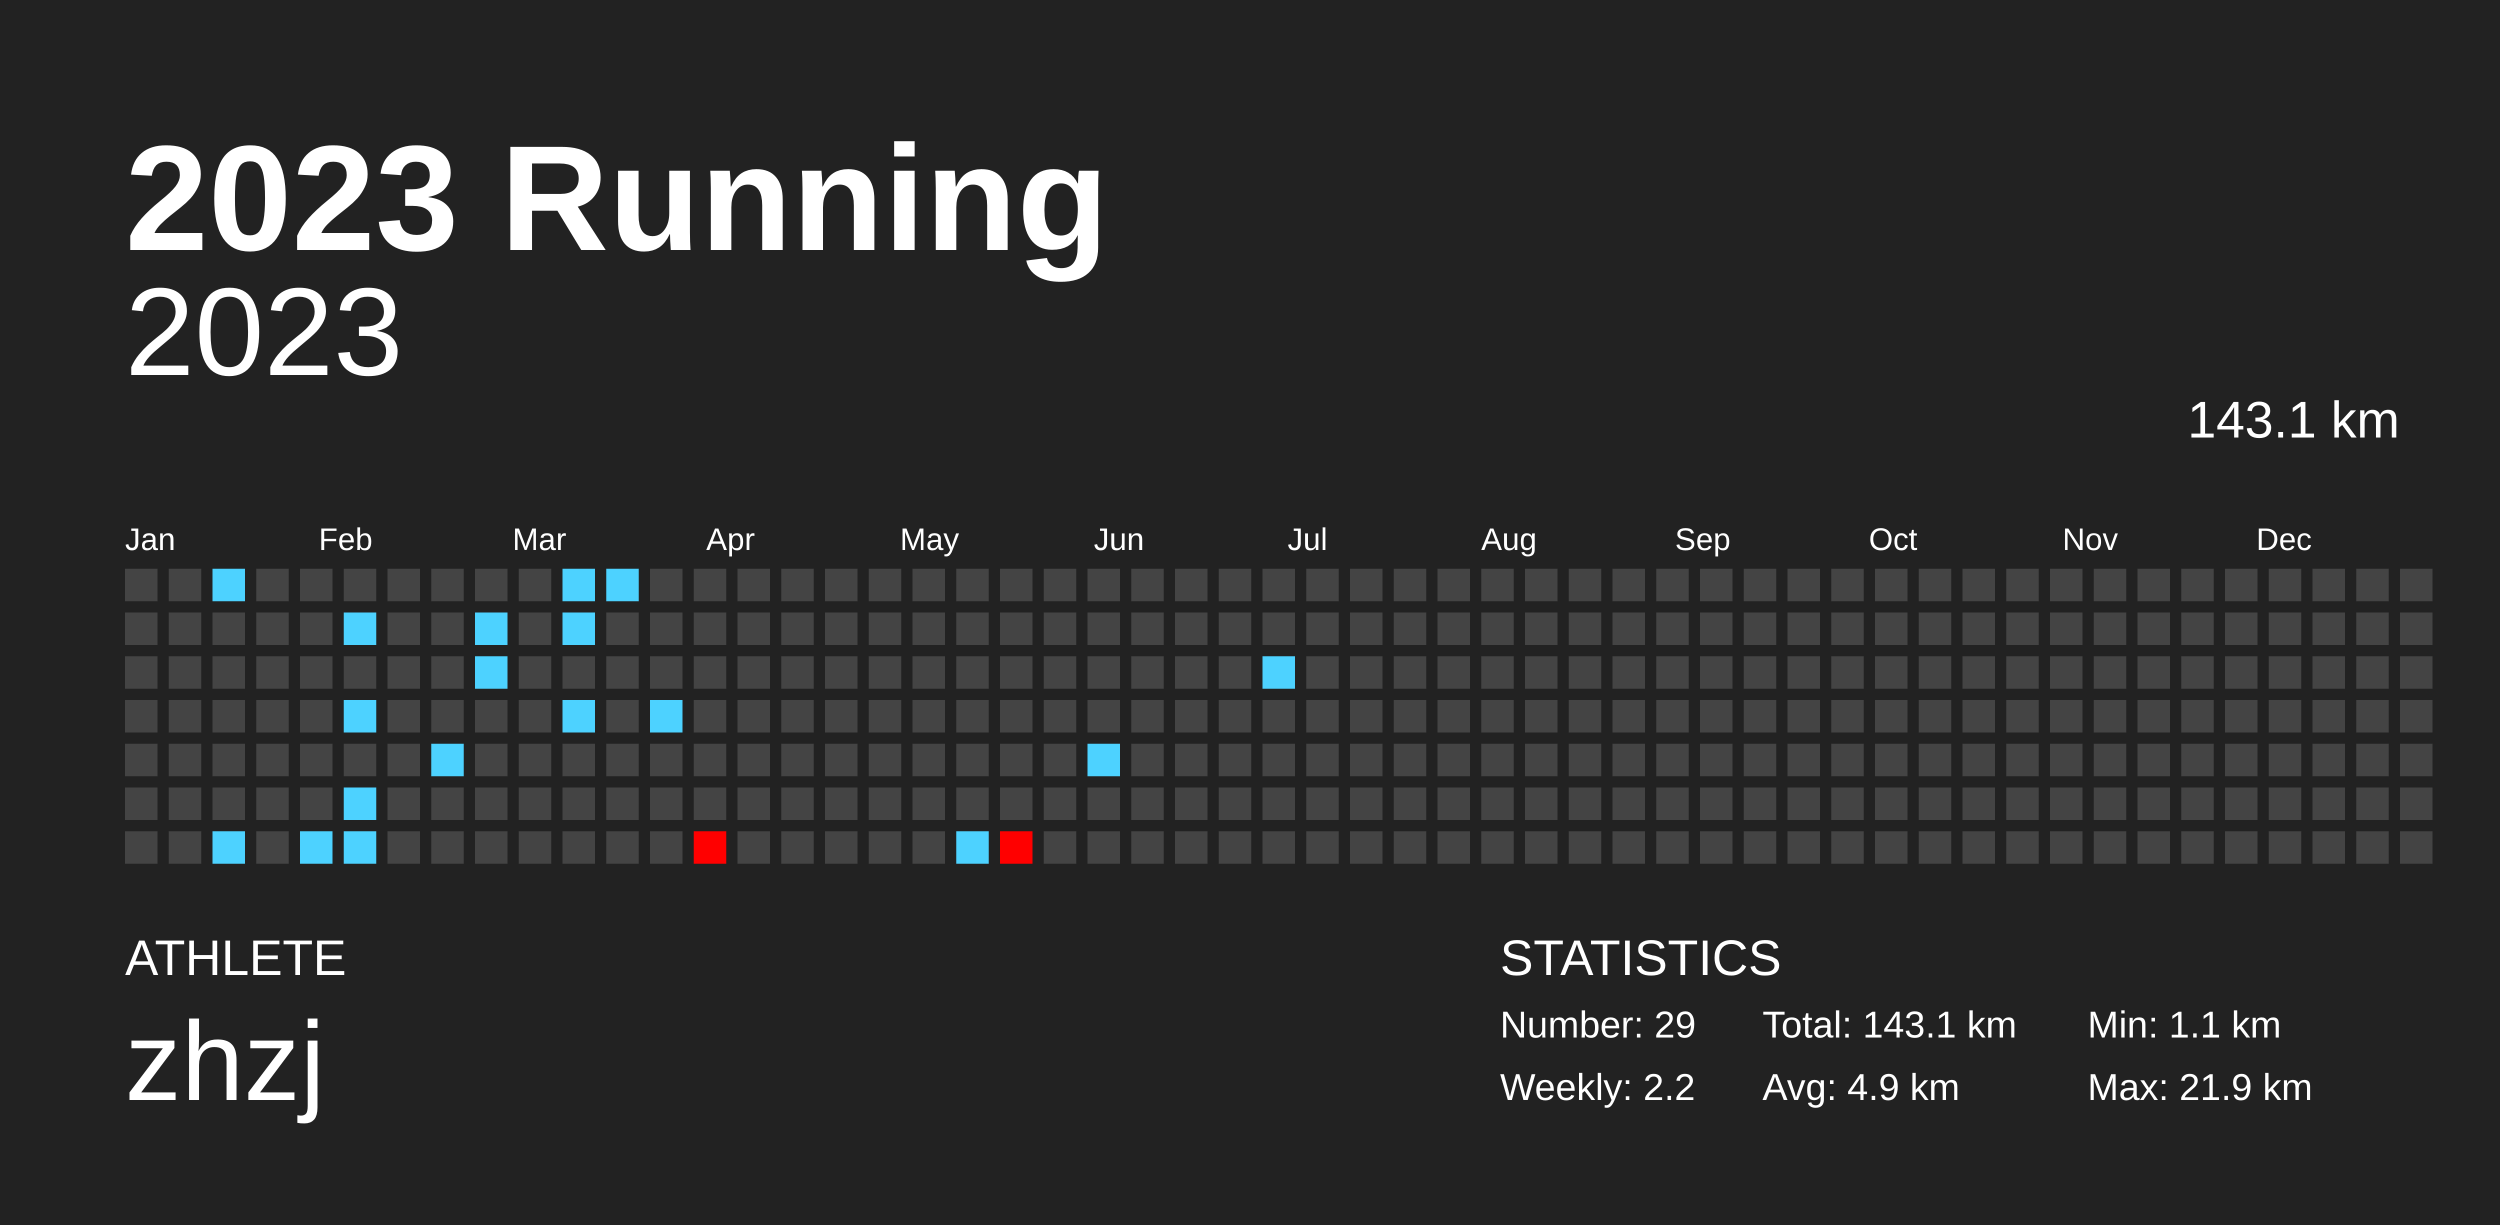
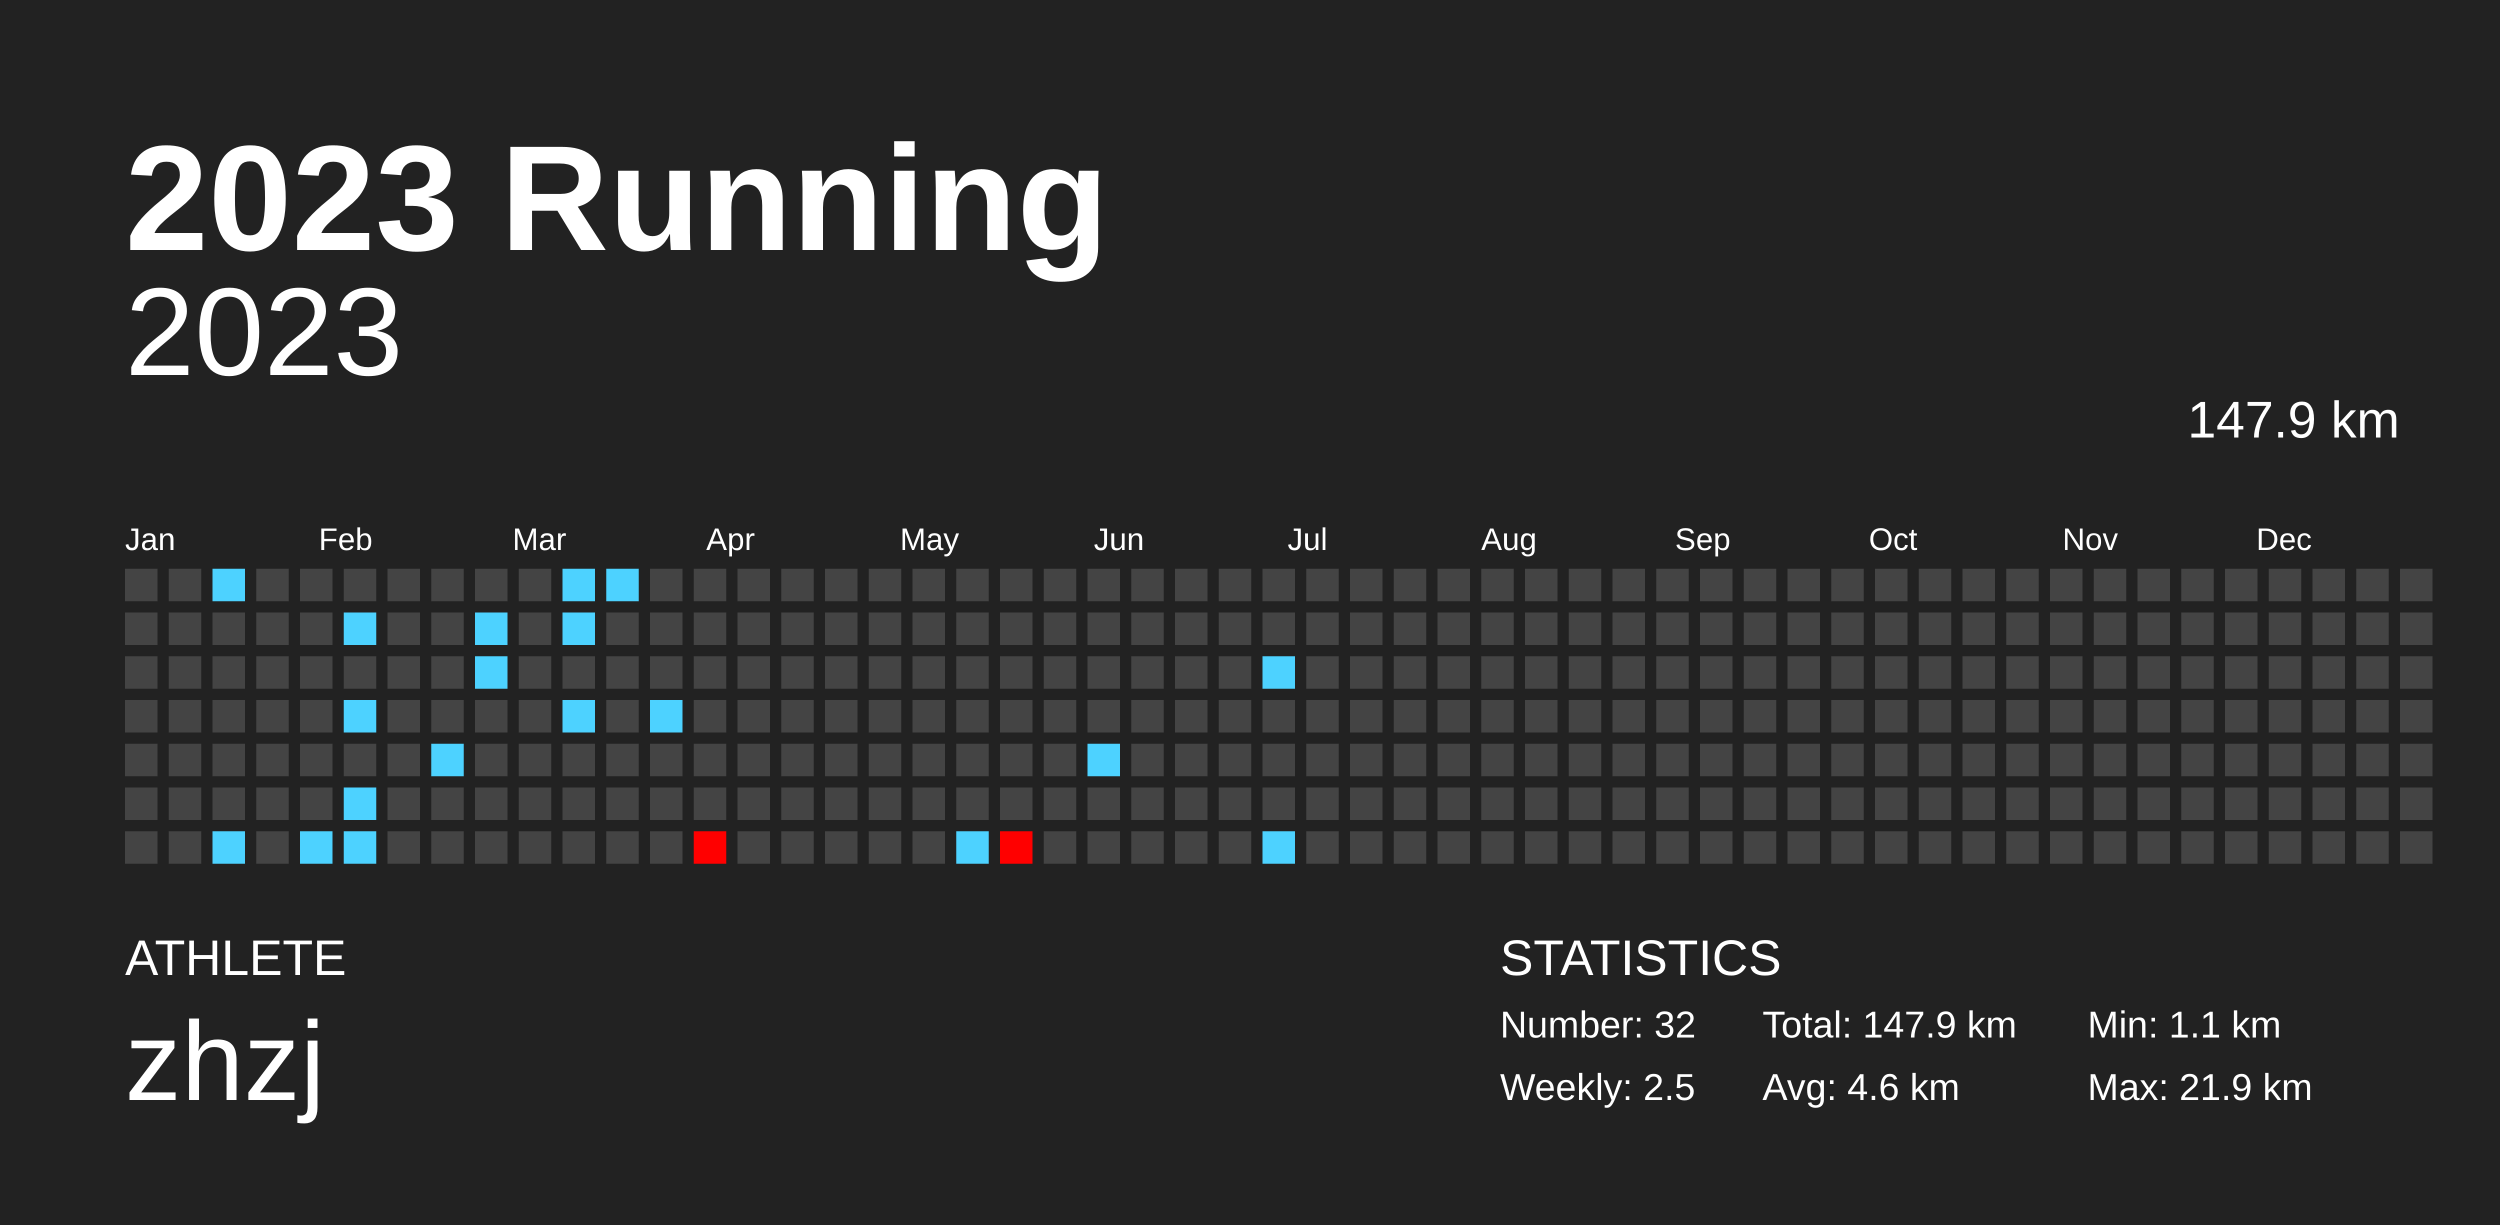
<svg xmlns="http://www.w3.org/2000/svg" baseProfile="full" height="98mm" version="1.1" viewBox="0,0,200,98" width="200mm">
  <defs />
  <rect fill="#222222" height="98" width="200" x="0" y="0" />
  <text fill="#FFFFFF" style="font-size:12px; font-family:Arial; font-weight:bold;" x="10" y="20">2023 Running</text>
  <text fill="#FFFFFF" style="font-size:4px; font-family:Arial" x="10" y="78">ATHLETE</text>
  <text fill="#FFFFFF" style="font-size:9px; font-family:Arial" x="10" y="88">zhzj</text>
  <text fill="#FFFFFF" style="font-size:4px; font-family:Arial" x="120" y="78">STATISTICS</text>
-   <text fill="#FFFFFF" style="font-size:3px; font-family:Arial" x="120" y="83">Number: 29</text>
-   <text fill="#FFFFFF" style="font-size:3px; font-family:Arial" x="120" y="88">Weekly: 2.2</text>
-   <text fill="#FFFFFF" style="font-size:3px; font-family:Arial" x="141" y="83">Total: 143.1 km</text>
-   <text fill="#FFFFFF" style="font-size:3px; font-family:Arial" x="141" y="88">Avg: 4.9 km</text>
+   <text fill="#FFFFFF" style="font-size:3px; font-family:Arial" x="120" y="83">Number: 32</text>
+   <text fill="#FFFFFF" style="font-size:3px; font-family:Arial" x="120" y="88">Weekly: 2.5</text>
+   <text fill="#FFFFFF" style="font-size:3px; font-family:Arial" x="141" y="83">Total: 147.9 km</text>
+   <text fill="#FFFFFF" style="font-size:3px; font-family:Arial" x="141" y="88">Avg: 4.6 km</text>
  <text fill="#FFFFFF" style="font-size:3px; font-family:Arial" x="167" y="83">Min: 1.1 km</text>
  <text fill="#FFFFFF" style="font-size:3px; font-family:Arial" x="167" y="88">Max: 21.9 km</text>
  <text alignment-baseline="hanging" fill="#FFFFFF" style="font-size:10.0px; font-family:Arial;" x="10" y="30">2023</text>
-   <text alignment-baseline="hanging" fill="#FFFFFF" style="font-size:4.125px; font-family:Arial;" x="175" y="35">143.1 km</text>
+   <text alignment-baseline="hanging" fill="#FFFFFF" style="font-size:4.125px; font-family:Arial;" x="175" y="35">147.9 km</text>
  <text fill="#FFFFFF" style="font-size:2.5px; font-family:Arial" x="10.0" y="44">Jan</text>
  <text fill="#FFFFFF" style="font-size:2.5px; font-family:Arial" x="25.5" y="44">Feb</text>
  <text fill="#FFFFFF" style="font-size:2.5px; font-family:Arial" x="41.0" y="44">Mar</text>
  <text fill="#FFFFFF" style="font-size:2.5px; font-family:Arial" x="56.5" y="44">Apr</text>
  <text fill="#FFFFFF" style="font-size:2.5px; font-family:Arial" x="72.0" y="44">May</text>
  <text fill="#FFFFFF" style="font-size:2.5px; font-family:Arial" x="87.5" y="44">Jun</text>
  <text fill="#FFFFFF" style="font-size:2.5px; font-family:Arial" x="103.0" y="44">Jul</text>
  <text fill="#FFFFFF" style="font-size:2.5px; font-family:Arial" x="118.5" y="44">Aug</text>
  <text fill="#FFFFFF" style="font-size:2.5px; font-family:Arial" x="134.0" y="44">Sep</text>
  <text fill="#FFFFFF" style="font-size:2.5px; font-family:Arial" x="149.5" y="44">Oct</text>
  <text fill="#FFFFFF" style="font-size:2.5px; font-family:Arial" x="165.0" y="44">Nov</text>
  <text fill="#FFFFFF" style="font-size:2.5px; font-family:Arial" x="180.5" y="44">Dec</text>
  <rect fill="#444444" height="2.6" width="2.6" x="10.0" y="45.5" />
  <rect fill="#444444" height="2.6" width="2.6" x="10.0" y="49.0" />
  <rect fill="#444444" height="2.6" width="2.6" x="10.0" y="52.5" />
  <rect fill="#444444" height="2.6" width="2.6" x="10.0" y="56.0" />
  <rect fill="#444444" height="2.6" width="2.6" x="10.0" y="59.5" />
  <rect fill="#444444" height="2.6" width="2.6" x="10.0" y="63.0" />
  <rect fill="#444444" height="2.6" width="2.6" x="10.0" y="66.5" />
  <rect fill="#444444" height="2.6" width="2.6" x="13.5" y="45.5" />
  <rect fill="#444444" height="2.6" width="2.6" x="13.5" y="49.0" />
  <rect fill="#444444" height="2.6" width="2.6" x="13.5" y="52.5" />
  <rect fill="#444444" height="2.6" width="2.6" x="13.5" y="56.0" />
  <rect fill="#444444" height="2.6" width="2.6" x="13.5" y="59.5" />
  <rect fill="#444444" height="2.6" width="2.6" x="13.5" y="63.0" />
  <rect fill="#444444" height="2.6" width="2.6" x="13.5" y="66.5" />
  <rect fill="#4dd2ff" height="2.6" width="2.6" x="17.0" y="45.5" />
  <rect fill="#444444" height="2.6" width="2.6" x="17.0" y="49.0" />
  <rect fill="#444444" height="2.6" width="2.6" x="17.0" y="52.5" />
  <rect fill="#444444" height="2.6" width="2.6" x="17.0" y="56.0" />
  <rect fill="#444444" height="2.6" width="2.6" x="17.0" y="59.5" />
  <rect fill="#444444" height="2.6" width="2.6" x="17.0" y="63.0" />
  <rect fill="#4dd2ff" height="2.6" width="2.6" x="17.0" y="66.5" />
  <rect fill="#444444" height="2.6" width="2.6" x="20.5" y="45.5" />
  <rect fill="#444444" height="2.6" width="2.6" x="20.5" y="49.0" />
  <rect fill="#444444" height="2.6" width="2.6" x="20.5" y="52.5" />
  <rect fill="#444444" height="2.6" width="2.6" x="20.5" y="56.0" />
  <rect fill="#444444" height="2.6" width="2.6" x="20.5" y="59.5" />
  <rect fill="#444444" height="2.6" width="2.6" x="20.5" y="63.0" />
  <rect fill="#444444" height="2.6" width="2.6" x="20.5" y="66.5" />
  <rect fill="#444444" height="2.6" width="2.6" x="24.0" y="45.5" />
  <rect fill="#444444" height="2.6" width="2.6" x="24.0" y="49.0" />
  <rect fill="#444444" height="2.6" width="2.6" x="24.0" y="52.5" />
  <rect fill="#444444" height="2.6" width="2.6" x="24.0" y="56.0" />
  <rect fill="#444444" height="2.6" width="2.6" x="24.0" y="59.5" />
  <rect fill="#444444" height="2.6" width="2.6" x="24.0" y="63.0" />
  <rect fill="#4dd2ff" height="2.6" width="2.6" x="24.0" y="66.5" />
  <rect fill="#444444" height="2.6" width="2.6" x="27.5" y="45.5" />
  <rect fill="#4dd2ff" height="2.6" width="2.6" x="27.5" y="49.0" />
  <rect fill="#444444" height="2.6" width="2.6" x="27.5" y="52.5" />
  <rect fill="#4dd2ff" height="2.6" width="2.6" x="27.5" y="56.0" />
  <rect fill="#444444" height="2.6" width="2.6" x="27.5" y="59.5" />
  <rect fill="#4dd2ff" height="2.6" width="2.6" x="27.5" y="63.0" />
  <rect fill="#4dd2ff" height="2.6" width="2.6" x="27.5" y="66.5" />
  <rect fill="#444444" height="2.6" width="2.6" x="31.0" y="45.5" />
  <rect fill="#444444" height="2.6" width="2.6" x="31.0" y="49.0" />
  <rect fill="#444444" height="2.6" width="2.6" x="31.0" y="52.5" />
  <rect fill="#444444" height="2.6" width="2.6" x="31.0" y="56.0" />
  <rect fill="#444444" height="2.6" width="2.6" x="31.0" y="59.5" />
  <rect fill="#444444" height="2.6" width="2.6" x="31.0" y="63.0" />
  <rect fill="#444444" height="2.6" width="2.6" x="31.0" y="66.5" />
  <rect fill="#444444" height="2.6" width="2.6" x="34.5" y="45.5" />
  <rect fill="#444444" height="2.6" width="2.6" x="34.5" y="49.0" />
  <rect fill="#444444" height="2.6" width="2.6" x="34.5" y="52.5" />
  <rect fill="#444444" height="2.6" width="2.6" x="34.5" y="56.0" />
  <rect fill="#4dd2ff" height="2.6" width="2.6" x="34.5" y="59.5" />
  <rect fill="#444444" height="2.6" width="2.6" x="34.5" y="63.0" />
  <rect fill="#444444" height="2.6" width="2.6" x="34.5" y="66.5" />
  <rect fill="#444444" height="2.6" width="2.6" x="38.0" y="45.5" />
  <rect fill="#4dd2ff" height="2.6" width="2.6" x="38.0" y="49.0" />
  <rect fill="#4dd2ff" height="2.6" width="2.6" x="38.0" y="52.5" />
  <rect fill="#444444" height="2.6" width="2.6" x="38.0" y="56.0" />
  <rect fill="#444444" height="2.6" width="2.6" x="38.0" y="59.5" />
  <rect fill="#444444" height="2.6" width="2.6" x="38.0" y="63.0" />
  <rect fill="#444444" height="2.6" width="2.6" x="38.0" y="66.5" />
  <rect fill="#444444" height="2.6" width="2.6" x="41.5" y="45.5" />
  <rect fill="#444444" height="2.6" width="2.6" x="41.5" y="49.0" />
  <rect fill="#444444" height="2.6" width="2.6" x="41.5" y="52.5" />
  <rect fill="#444444" height="2.6" width="2.6" x="41.5" y="56.0" />
  <rect fill="#444444" height="2.6" width="2.6" x="41.5" y="59.5" />
  <rect fill="#444444" height="2.6" width="2.6" x="41.5" y="63.0" />
  <rect fill="#444444" height="2.6" width="2.6" x="41.5" y="66.5" />
  <rect fill="#4dd2ff" height="2.6" width="2.6" x="45.0" y="45.5" />
  <rect fill="#4dd2ff" height="2.6" width="2.6" x="45.0" y="49.0" />
  <rect fill="#444444" height="2.6" width="2.6" x="45.0" y="52.5" />
  <rect fill="#4dd2ff" height="2.6" width="2.6" x="45.0" y="56.0" />
  <rect fill="#444444" height="2.6" width="2.6" x="45.0" y="59.5" />
  <rect fill="#444444" height="2.6" width="2.6" x="45.0" y="63.0" />
  <rect fill="#444444" height="2.6" width="2.6" x="45.0" y="66.5" />
  <rect fill="#4dd2ff" height="2.6" width="2.6" x="48.5" y="45.5" />
  <rect fill="#444444" height="2.6" width="2.6" x="48.5" y="49.0" />
  <rect fill="#444444" height="2.6" width="2.6" x="48.5" y="52.5" />
  <rect fill="#444444" height="2.6" width="2.6" x="48.5" y="56.0" />
  <rect fill="#444444" height="2.6" width="2.6" x="48.5" y="59.5" />
  <rect fill="#444444" height="2.6" width="2.6" x="48.5" y="63.0" />
  <rect fill="#444444" height="2.6" width="2.6" x="48.5" y="66.5" />
  <rect fill="#444444" height="2.6" width="2.6" x="52.0" y="45.5" />
  <rect fill="#444444" height="2.6" width="2.6" x="52.0" y="49.0" />
  <rect fill="#444444" height="2.6" width="2.6" x="52.0" y="52.5" />
  <rect fill="#4dd2ff" height="2.6" width="2.6" x="52.0" y="56.0" />
  <rect fill="#444444" height="2.6" width="2.6" x="52.0" y="59.5" />
  <rect fill="#444444" height="2.6" width="2.6" x="52.0" y="63.0" />
  <rect fill="#444444" height="2.6" width="2.6" x="52.0" y="66.5" />
  <rect fill="#444444" height="2.6" width="2.6" x="55.5" y="45.5" />
  <rect fill="#444444" height="2.6" width="2.6" x="55.5" y="49.0" />
  <rect fill="#444444" height="2.6" width="2.6" x="55.5" y="52.5" />
  <rect fill="#444444" height="2.6" width="2.6" x="55.5" y="56.0" />
  <rect fill="#444444" height="2.6" width="2.6" x="55.5" y="59.5" />
  <rect fill="#444444" height="2.6" width="2.6" x="55.5" y="63.0" />
  <rect fill="red" height="2.6" width="2.6" x="55.5" y="66.5" />
  <rect fill="#444444" height="2.6" width="2.6" x="59.0" y="45.5" />
  <rect fill="#444444" height="2.6" width="2.6" x="59.0" y="49.0" />
  <rect fill="#444444" height="2.6" width="2.6" x="59.0" y="52.5" />
  <rect fill="#444444" height="2.6" width="2.6" x="59.0" y="56.0" />
  <rect fill="#444444" height="2.6" width="2.6" x="59.0" y="59.5" />
  <rect fill="#444444" height="2.6" width="2.6" x="59.0" y="63.0" />
  <rect fill="#444444" height="2.6" width="2.6" x="59.0" y="66.5" />
  <rect fill="#444444" height="2.6" width="2.6" x="62.5" y="45.5" />
  <rect fill="#444444" height="2.6" width="2.6" x="62.5" y="49.0" />
  <rect fill="#444444" height="2.6" width="2.6" x="62.5" y="52.5" />
  <rect fill="#444444" height="2.6" width="2.6" x="62.5" y="56.0" />
  <rect fill="#444444" height="2.6" width="2.6" x="62.5" y="59.5" />
  <rect fill="#444444" height="2.6" width="2.6" x="62.5" y="63.0" />
  <rect fill="#444444" height="2.6" width="2.6" x="62.5" y="66.5" />
  <rect fill="#444444" height="2.6" width="2.6" x="66.0" y="45.5" />
  <rect fill="#444444" height="2.6" width="2.6" x="66.0" y="49.0" />
  <rect fill="#444444" height="2.6" width="2.6" x="66.0" y="52.5" />
  <rect fill="#444444" height="2.6" width="2.6" x="66.0" y="56.0" />
  <rect fill="#444444" height="2.6" width="2.6" x="66.0" y="59.5" />
  <rect fill="#444444" height="2.6" width="2.6" x="66.0" y="63.0" />
  <rect fill="#444444" height="2.6" width="2.6" x="66.0" y="66.5" />
  <rect fill="#444444" height="2.6" width="2.6" x="69.5" y="45.5" />
  <rect fill="#444444" height="2.6" width="2.6" x="69.5" y="49.0" />
  <rect fill="#444444" height="2.6" width="2.6" x="69.5" y="52.5" />
  <rect fill="#444444" height="2.6" width="2.6" x="69.5" y="56.0" />
  <rect fill="#444444" height="2.6" width="2.6" x="69.5" y="59.5" />
  <rect fill="#444444" height="2.6" width="2.6" x="69.5" y="63.0" />
  <rect fill="#444444" height="2.6" width="2.6" x="69.5" y="66.5" />
  <rect fill="#444444" height="2.6" width="2.6" x="73.0" y="45.5" />
  <rect fill="#444444" height="2.6" width="2.6" x="73.0" y="49.0" />
  <rect fill="#444444" height="2.6" width="2.6" x="73.0" y="52.5" />
  <rect fill="#444444" height="2.6" width="2.6" x="73.0" y="56.0" />
  <rect fill="#444444" height="2.6" width="2.6" x="73.0" y="59.5" />
  <rect fill="#444444" height="2.6" width="2.6" x="73.0" y="63.0" />
  <rect fill="#444444" height="2.6" width="2.6" x="73.0" y="66.5" />
  <rect fill="#444444" height="2.6" width="2.6" x="76.5" y="45.5" />
  <rect fill="#444444" height="2.6" width="2.6" x="76.5" y="49.0" />
  <rect fill="#444444" height="2.6" width="2.6" x="76.5" y="52.5" />
  <rect fill="#444444" height="2.6" width="2.6" x="76.5" y="56.0" />
  <rect fill="#444444" height="2.6" width="2.6" x="76.5" y="59.5" />
  <rect fill="#444444" height="2.6" width="2.6" x="76.5" y="63.0" />
  <rect fill="#4dd2ff" height="2.6" width="2.6" x="76.5" y="66.5" />
  <rect fill="#444444" height="2.6" width="2.6" x="80.0" y="45.5" />
  <rect fill="#444444" height="2.6" width="2.6" x="80.0" y="49.0" />
  <rect fill="#444444" height="2.6" width="2.6" x="80.0" y="52.5" />
  <rect fill="#444444" height="2.6" width="2.6" x="80.0" y="56.0" />
  <rect fill="#444444" height="2.6" width="2.6" x="80.0" y="59.5" />
  <rect fill="#444444" height="2.6" width="2.6" x="80.0" y="63.0" />
  <rect fill="red" height="2.6" width="2.6" x="80.0" y="66.5" />
  <rect fill="#444444" height="2.6" width="2.6" x="83.5" y="45.5" />
  <rect fill="#444444" height="2.6" width="2.6" x="83.5" y="49.0" />
  <rect fill="#444444" height="2.6" width="2.6" x="83.5" y="52.5" />
  <rect fill="#444444" height="2.6" width="2.6" x="83.5" y="56.0" />
  <rect fill="#444444" height="2.6" width="2.6" x="83.5" y="59.5" />
  <rect fill="#444444" height="2.6" width="2.6" x="83.5" y="63.0" />
  <rect fill="#444444" height="2.6" width="2.6" x="83.5" y="66.5" />
  <rect fill="#444444" height="2.6" width="2.6" x="87.0" y="45.5" />
  <rect fill="#444444" height="2.6" width="2.6" x="87.0" y="49.0" />
  <rect fill="#444444" height="2.6" width="2.6" x="87.0" y="52.5" />
  <rect fill="#444444" height="2.6" width="2.6" x="87.0" y="56.0" />
  <rect fill="#4dd2ff" height="2.6" width="2.6" x="87.0" y="59.5" />
  <rect fill="#444444" height="2.6" width="2.6" x="87.0" y="63.0" />
  <rect fill="#444444" height="2.6" width="2.6" x="87.0" y="66.5" />
  <rect fill="#444444" height="2.6" width="2.6" x="90.5" y="45.5" />
  <rect fill="#444444" height="2.6" width="2.6" x="90.5" y="49.0" />
  <rect fill="#444444" height="2.6" width="2.6" x="90.5" y="52.5" />
  <rect fill="#444444" height="2.6" width="2.6" x="90.5" y="56.0" />
  <rect fill="#444444" height="2.6" width="2.6" x="90.5" y="59.5" />
  <rect fill="#444444" height="2.6" width="2.6" x="90.5" y="63.0" />
  <rect fill="#444444" height="2.6" width="2.6" x="90.5" y="66.5" />
  <rect fill="#444444" height="2.6" width="2.6" x="94.0" y="45.5" />
  <rect fill="#444444" height="2.6" width="2.6" x="94.0" y="49.0" />
  <rect fill="#444444" height="2.6" width="2.6" x="94.0" y="52.5" />
  <rect fill="#444444" height="2.6" width="2.6" x="94.0" y="56.0" />
  <rect fill="#444444" height="2.6" width="2.6" x="94.0" y="59.5" />
  <rect fill="#444444" height="2.6" width="2.6" x="94.0" y="63.0" />
  <rect fill="#444444" height="2.6" width="2.6" x="94.0" y="66.5" />
  <rect fill="#444444" height="2.6" width="2.6" x="97.5" y="45.5" />
  <rect fill="#444444" height="2.6" width="2.6" x="97.5" y="49.0" />
  <rect fill="#444444" height="2.6" width="2.6" x="97.5" y="52.5" />
  <rect fill="#444444" height="2.6" width="2.6" x="97.5" y="56.0" />
  <rect fill="#444444" height="2.6" width="2.6" x="97.5" y="59.5" />
  <rect fill="#444444" height="2.6" width="2.6" x="97.5" y="63.0" />
  <rect fill="#444444" height="2.6" width="2.6" x="97.5" y="66.5" />
  <rect fill="#444444" height="2.6" width="2.6" x="101.0" y="45.5" />
  <rect fill="#444444" height="2.6" width="2.6" x="101.0" y="49.0" />
  <rect fill="#4dd2ff" height="2.6" width="2.6" x="101.0" y="52.5" />
  <rect fill="#444444" height="2.6" width="2.6" x="101.0" y="56.0" />
  <rect fill="#444444" height="2.6" width="2.6" x="101.0" y="59.5" />
  <rect fill="#444444" height="2.6" width="2.6" x="101.0" y="63.0" />
-   <rect fill="#444444" height="2.6" width="2.6" x="101.0" y="66.5" />
+   <rect fill="#4dd2ff" height="2.6" width="2.6" x="101.0" y="66.5" />
  <rect fill="#444444" height="2.6" width="2.6" x="104.5" y="45.5" />
  <rect fill="#444444" height="2.6" width="2.6" x="104.5" y="49.0" />
  <rect fill="#444444" height="2.6" width="2.6" x="104.5" y="52.5" />
  <rect fill="#444444" height="2.6" width="2.6" x="104.5" y="56.0" />
  <rect fill="#444444" height="2.6" width="2.6" x="104.5" y="59.5" />
  <rect fill="#444444" height="2.6" width="2.6" x="104.5" y="63.0" />
  <rect fill="#444444" height="2.6" width="2.6" x="104.5" y="66.5" />
  <rect fill="#444444" height="2.6" width="2.6" x="108.0" y="45.5" />
  <rect fill="#444444" height="2.6" width="2.6" x="108.0" y="49.0" />
  <rect fill="#444444" height="2.6" width="2.6" x="108.0" y="52.5" />
  <rect fill="#444444" height="2.6" width="2.6" x="108.0" y="56.0" />
  <rect fill="#444444" height="2.6" width="2.6" x="108.0" y="59.5" />
  <rect fill="#444444" height="2.6" width="2.6" x="108.0" y="63.0" />
  <rect fill="#444444" height="2.6" width="2.6" x="108.0" y="66.5" />
  <rect fill="#444444" height="2.6" width="2.6" x="111.5" y="45.5" />
  <rect fill="#444444" height="2.6" width="2.6" x="111.5" y="49.0" />
  <rect fill="#444444" height="2.6" width="2.6" x="111.5" y="52.5" />
  <rect fill="#444444" height="2.6" width="2.6" x="111.5" y="56.0" />
  <rect fill="#444444" height="2.6" width="2.6" x="111.5" y="59.5" />
  <rect fill="#444444" height="2.6" width="2.6" x="111.5" y="63.0" />
  <rect fill="#444444" height="2.6" width="2.6" x="111.5" y="66.5" />
  <rect fill="#444444" height="2.6" width="2.6" x="115.0" y="45.5" />
  <rect fill="#444444" height="2.6" width="2.6" x="115.0" y="49.0" />
  <rect fill="#444444" height="2.6" width="2.6" x="115.0" y="52.5" />
  <rect fill="#444444" height="2.6" width="2.6" x="115.0" y="56.0" />
  <rect fill="#444444" height="2.6" width="2.6" x="115.0" y="59.5" />
  <rect fill="#444444" height="2.6" width="2.6" x="115.0" y="63.0" />
  <rect fill="#444444" height="2.6" width="2.6" x="115.0" y="66.5" />
  <rect fill="#444444" height="2.6" width="2.6" x="118.5" y="45.5" />
  <rect fill="#444444" height="2.6" width="2.6" x="118.5" y="49.0" />
  <rect fill="#444444" height="2.6" width="2.6" x="118.5" y="52.5" />
  <rect fill="#444444" height="2.6" width="2.6" x="118.5" y="56.0" />
  <rect fill="#444444" height="2.6" width="2.6" x="118.5" y="59.5" />
  <rect fill="#444444" height="2.6" width="2.6" x="118.5" y="63.0" />
  <rect fill="#444444" height="2.6" width="2.6" x="118.5" y="66.5" />
  <rect fill="#444444" height="2.6" width="2.6" x="122.0" y="45.5" />
  <rect fill="#444444" height="2.6" width="2.6" x="122.0" y="49.0" />
  <rect fill="#444444" height="2.6" width="2.6" x="122.0" y="52.5" />
  <rect fill="#444444" height="2.6" width="2.6" x="122.0" y="56.0" />
  <rect fill="#444444" height="2.6" width="2.6" x="122.0" y="59.5" />
  <rect fill="#444444" height="2.6" width="2.6" x="122.0" y="63.0" />
  <rect fill="#444444" height="2.6" width="2.6" x="122.0" y="66.5" />
  <rect fill="#444444" height="2.6" width="2.6" x="125.5" y="45.5" />
  <rect fill="#444444" height="2.6" width="2.6" x="125.5" y="49.0" />
  <rect fill="#444444" height="2.6" width="2.6" x="125.5" y="52.5" />
  <rect fill="#444444" height="2.6" width="2.6" x="125.5" y="56.0" />
  <rect fill="#444444" height="2.6" width="2.6" x="125.5" y="59.5" />
  <rect fill="#444444" height="2.6" width="2.6" x="125.5" y="63.0" />
  <rect fill="#444444" height="2.6" width="2.6" x="125.5" y="66.5" />
  <rect fill="#444444" height="2.6" width="2.6" x="129.0" y="45.5" />
  <rect fill="#444444" height="2.6" width="2.6" x="129.0" y="49.0" />
  <rect fill="#444444" height="2.6" width="2.6" x="129.0" y="52.5" />
  <rect fill="#444444" height="2.6" width="2.6" x="129.0" y="56.0" />
  <rect fill="#444444" height="2.6" width="2.6" x="129.0" y="59.5" />
  <rect fill="#444444" height="2.6" width="2.6" x="129.0" y="63.0" />
  <rect fill="#444444" height="2.6" width="2.6" x="129.0" y="66.5" />
  <rect fill="#444444" height="2.6" width="2.6" x="132.5" y="45.5" />
  <rect fill="#444444" height="2.6" width="2.6" x="132.5" y="49.0" />
  <rect fill="#444444" height="2.6" width="2.6" x="132.5" y="52.5" />
  <rect fill="#444444" height="2.6" width="2.6" x="132.5" y="56.0" />
  <rect fill="#444444" height="2.6" width="2.6" x="132.5" y="59.5" />
  <rect fill="#444444" height="2.6" width="2.6" x="132.5" y="63.0" />
  <rect fill="#444444" height="2.6" width="2.6" x="132.5" y="66.5" />
  <rect fill="#444444" height="2.6" width="2.6" x="136.0" y="45.5" />
  <rect fill="#444444" height="2.6" width="2.6" x="136.0" y="49.0" />
  <rect fill="#444444" height="2.6" width="2.6" x="136.0" y="52.5" />
  <rect fill="#444444" height="2.6" width="2.6" x="136.0" y="56.0" />
  <rect fill="#444444" height="2.6" width="2.6" x="136.0" y="59.5" />
  <rect fill="#444444" height="2.6" width="2.6" x="136.0" y="63.0" />
  <rect fill="#444444" height="2.6" width="2.6" x="136.0" y="66.5" />
  <rect fill="#444444" height="2.6" width="2.6" x="139.5" y="45.5" />
  <rect fill="#444444" height="2.6" width="2.6" x="139.5" y="49.0" />
  <rect fill="#444444" height="2.6" width="2.6" x="139.5" y="52.5" />
  <rect fill="#444444" height="2.6" width="2.6" x="139.5" y="56.0" />
  <rect fill="#444444" height="2.6" width="2.6" x="139.5" y="59.5" />
  <rect fill="#444444" height="2.6" width="2.6" x="139.5" y="63.0" />
  <rect fill="#444444" height="2.6" width="2.6" x="139.5" y="66.5" />
  <rect fill="#444444" height="2.6" width="2.6" x="143.0" y="45.5" />
  <rect fill="#444444" height="2.6" width="2.6" x="143.0" y="49.0" />
  <rect fill="#444444" height="2.6" width="2.6" x="143.0" y="52.5" />
  <rect fill="#444444" height="2.6" width="2.6" x="143.0" y="56.0" />
  <rect fill="#444444" height="2.6" width="2.6" x="143.0" y="59.5" />
  <rect fill="#444444" height="2.6" width="2.6" x="143.0" y="63.0" />
  <rect fill="#444444" height="2.6" width="2.6" x="143.0" y="66.5" />
  <rect fill="#444444" height="2.6" width="2.6" x="146.5" y="45.5" />
  <rect fill="#444444" height="2.6" width="2.6" x="146.5" y="49.0" />
  <rect fill="#444444" height="2.6" width="2.6" x="146.5" y="52.5" />
  <rect fill="#444444" height="2.6" width="2.6" x="146.5" y="56.0" />
  <rect fill="#444444" height="2.6" width="2.6" x="146.5" y="59.5" />
  <rect fill="#444444" height="2.6" width="2.6" x="146.5" y="63.0" />
  <rect fill="#444444" height="2.6" width="2.6" x="146.5" y="66.5" />
  <rect fill="#444444" height="2.6" width="2.6" x="150.0" y="45.5" />
  <rect fill="#444444" height="2.6" width="2.6" x="150.0" y="49.0" />
  <rect fill="#444444" height="2.6" width="2.6" x="150.0" y="52.5" />
  <rect fill="#444444" height="2.6" width="2.6" x="150.0" y="56.0" />
  <rect fill="#444444" height="2.6" width="2.6" x="150.0" y="59.5" />
  <rect fill="#444444" height="2.6" width="2.6" x="150.0" y="63.0" />
  <rect fill="#444444" height="2.6" width="2.6" x="150.0" y="66.5" />
  <rect fill="#444444" height="2.6" width="2.6" x="153.5" y="45.5" />
  <rect fill="#444444" height="2.6" width="2.6" x="153.5" y="49.0" />
  <rect fill="#444444" height="2.6" width="2.6" x="153.5" y="52.5" />
  <rect fill="#444444" height="2.6" width="2.6" x="153.5" y="56.0" />
  <rect fill="#444444" height="2.6" width="2.6" x="153.5" y="59.5" />
  <rect fill="#444444" height="2.6" width="2.6" x="153.5" y="63.0" />
  <rect fill="#444444" height="2.6" width="2.6" x="153.5" y="66.5" />
  <rect fill="#444444" height="2.6" width="2.6" x="157.0" y="45.5" />
  <rect fill="#444444" height="2.6" width="2.6" x="157.0" y="49.0" />
  <rect fill="#444444" height="2.6" width="2.6" x="157.0" y="52.5" />
  <rect fill="#444444" height="2.6" width="2.6" x="157.0" y="56.0" />
  <rect fill="#444444" height="2.6" width="2.6" x="157.0" y="59.5" />
  <rect fill="#444444" height="2.6" width="2.6" x="157.0" y="63.0" />
  <rect fill="#444444" height="2.6" width="2.6" x="157.0" y="66.5" />
  <rect fill="#444444" height="2.6" width="2.6" x="160.5" y="45.5" />
  <rect fill="#444444" height="2.6" width="2.6" x="160.5" y="49.0" />
  <rect fill="#444444" height="2.6" width="2.6" x="160.5" y="52.5" />
  <rect fill="#444444" height="2.6" width="2.6" x="160.5" y="56.0" />
  <rect fill="#444444" height="2.6" width="2.6" x="160.5" y="59.5" />
  <rect fill="#444444" height="2.6" width="2.6" x="160.5" y="63.0" />
  <rect fill="#444444" height="2.6" width="2.6" x="160.5" y="66.5" />
  <rect fill="#444444" height="2.6" width="2.6" x="164.0" y="45.5" />
  <rect fill="#444444" height="2.6" width="2.6" x="164.0" y="49.0" />
  <rect fill="#444444" height="2.6" width="2.6" x="164.0" y="52.5" />
  <rect fill="#444444" height="2.6" width="2.6" x="164.0" y="56.0" />
  <rect fill="#444444" height="2.6" width="2.6" x="164.0" y="59.5" />
  <rect fill="#444444" height="2.6" width="2.6" x="164.0" y="63.0" />
  <rect fill="#444444" height="2.6" width="2.6" x="164.0" y="66.5" />
  <rect fill="#444444" height="2.6" width="2.6" x="167.5" y="45.5" />
  <rect fill="#444444" height="2.6" width="2.6" x="167.5" y="49.0" />
  <rect fill="#444444" height="2.6" width="2.6" x="167.5" y="52.5" />
  <rect fill="#444444" height="2.6" width="2.6" x="167.5" y="56.0" />
  <rect fill="#444444" height="2.6" width="2.6" x="167.5" y="59.5" />
  <rect fill="#444444" height="2.6" width="2.6" x="167.5" y="63.0" />
  <rect fill="#444444" height="2.6" width="2.6" x="167.5" y="66.5" />
  <rect fill="#444444" height="2.6" width="2.6" x="171.0" y="45.5" />
  <rect fill="#444444" height="2.6" width="2.6" x="171.0" y="49.0" />
  <rect fill="#444444" height="2.6" width="2.6" x="171.0" y="52.5" />
  <rect fill="#444444" height="2.6" width="2.6" x="171.0" y="56.0" />
  <rect fill="#444444" height="2.6" width="2.6" x="171.0" y="59.5" />
  <rect fill="#444444" height="2.6" width="2.6" x="171.0" y="63.0" />
  <rect fill="#444444" height="2.6" width="2.6" x="171.0" y="66.5" />
  <rect fill="#444444" height="2.6" width="2.6" x="174.5" y="45.5" />
  <rect fill="#444444" height="2.6" width="2.6" x="174.5" y="49.0" />
  <rect fill="#444444" height="2.6" width="2.6" x="174.5" y="52.5" />
  <rect fill="#444444" height="2.6" width="2.6" x="174.5" y="56.0" />
  <rect fill="#444444" height="2.6" width="2.6" x="174.5" y="59.5" />
  <rect fill="#444444" height="2.6" width="2.6" x="174.5" y="63.0" />
  <rect fill="#444444" height="2.6" width="2.6" x="174.5" y="66.5" />
  <rect fill="#444444" height="2.6" width="2.6" x="178.0" y="45.5" />
  <rect fill="#444444" height="2.6" width="2.6" x="178.0" y="49.0" />
  <rect fill="#444444" height="2.6" width="2.6" x="178.0" y="52.5" />
  <rect fill="#444444" height="2.6" width="2.6" x="178.0" y="56.0" />
  <rect fill="#444444" height="2.6" width="2.6" x="178.0" y="59.5" />
  <rect fill="#444444" height="2.6" width="2.6" x="178.0" y="63.0" />
  <rect fill="#444444" height="2.6" width="2.6" x="178.0" y="66.5" />
  <rect fill="#444444" height="2.6" width="2.6" x="181.5" y="45.5" />
  <rect fill="#444444" height="2.6" width="2.6" x="181.5" y="49.0" />
  <rect fill="#444444" height="2.6" width="2.6" x="181.5" y="52.5" />
  <rect fill="#444444" height="2.6" width="2.6" x="181.5" y="56.0" />
  <rect fill="#444444" height="2.6" width="2.6" x="181.5" y="59.5" />
  <rect fill="#444444" height="2.6" width="2.6" x="181.5" y="63.0" />
  <rect fill="#444444" height="2.6" width="2.6" x="181.5" y="66.5" />
  <rect fill="#444444" height="2.6" width="2.6" x="185.0" y="45.5" />
  <rect fill="#444444" height="2.6" width="2.6" x="185.0" y="49.0" />
  <rect fill="#444444" height="2.6" width="2.6" x="185.0" y="52.5" />
  <rect fill="#444444" height="2.6" width="2.6" x="185.0" y="56.0" />
  <rect fill="#444444" height="2.6" width="2.6" x="185.0" y="59.5" />
  <rect fill="#444444" height="2.6" width="2.6" x="185.0" y="63.0" />
  <rect fill="#444444" height="2.6" width="2.6" x="185.0" y="66.5" />
  <rect fill="#444444" height="2.6" width="2.6" x="188.5" y="45.5" />
  <rect fill="#444444" height="2.6" width="2.6" x="188.5" y="49.0" />
  <rect fill="#444444" height="2.6" width="2.6" x="188.5" y="52.5" />
  <rect fill="#444444" height="2.6" width="2.6" x="188.5" y="56.0" />
  <rect fill="#444444" height="2.6" width="2.6" x="188.5" y="59.5" />
  <rect fill="#444444" height="2.6" width="2.6" x="188.5" y="63.0" />
  <rect fill="#444444" height="2.6" width="2.6" x="188.5" y="66.5" />
  <rect fill="#444444" height="2.6" width="2.6" x="192.0" y="45.5" />
  <rect fill="#444444" height="2.6" width="2.6" x="192.0" y="49.0" />
  <rect fill="#444444" height="2.6" width="2.6" x="192.0" y="52.5" />
  <rect fill="#444444" height="2.6" width="2.6" x="192.0" y="56.0" />
  <rect fill="#444444" height="2.6" width="2.6" x="192.0" y="59.5" />
  <rect fill="#444444" height="2.6" width="2.6" x="192.0" y="63.0" />
  <rect fill="#444444" height="2.6" width="2.6" x="192.0" y="66.5" />
</svg>
